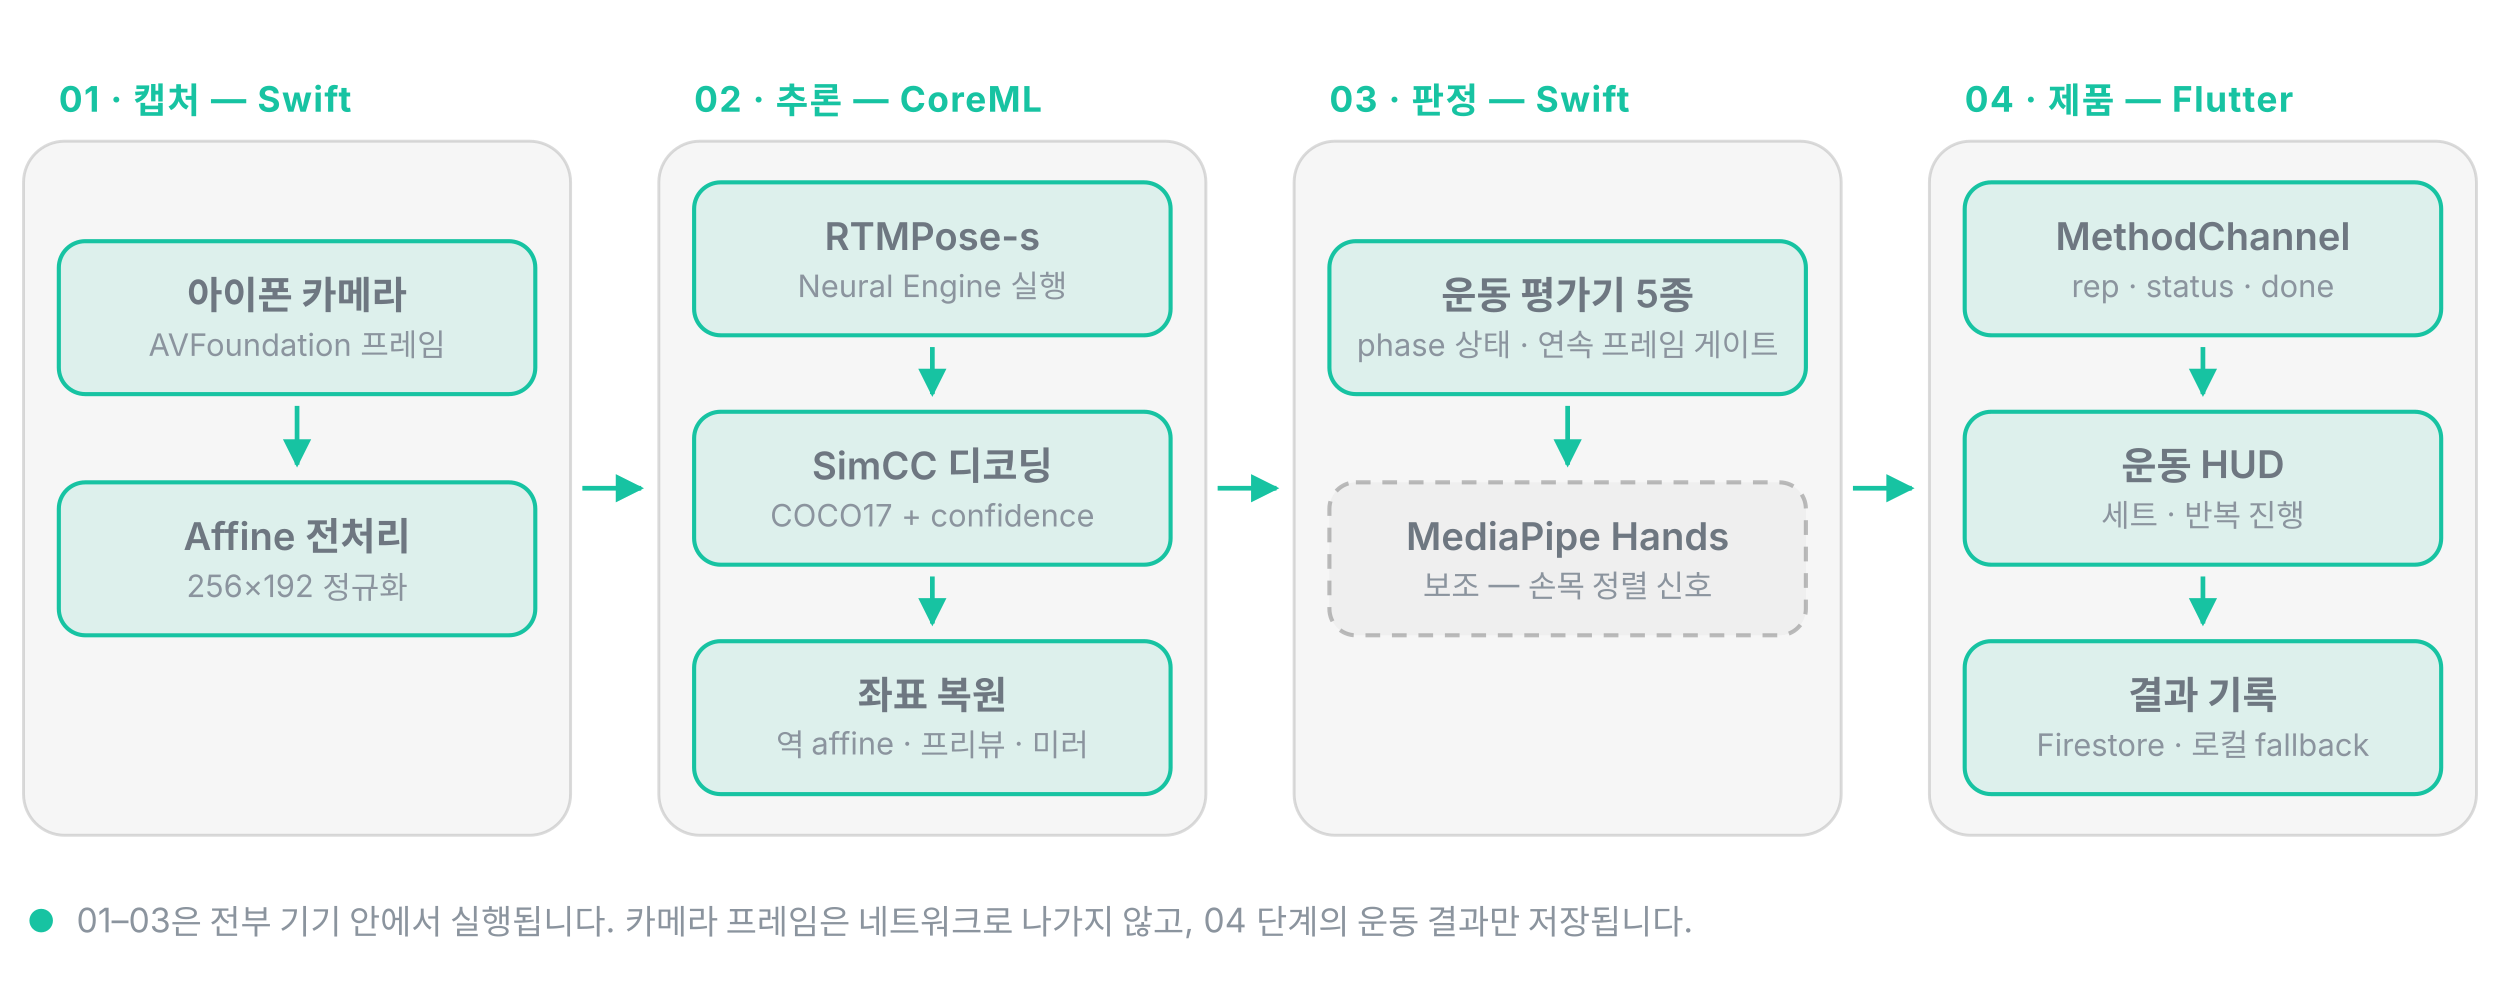
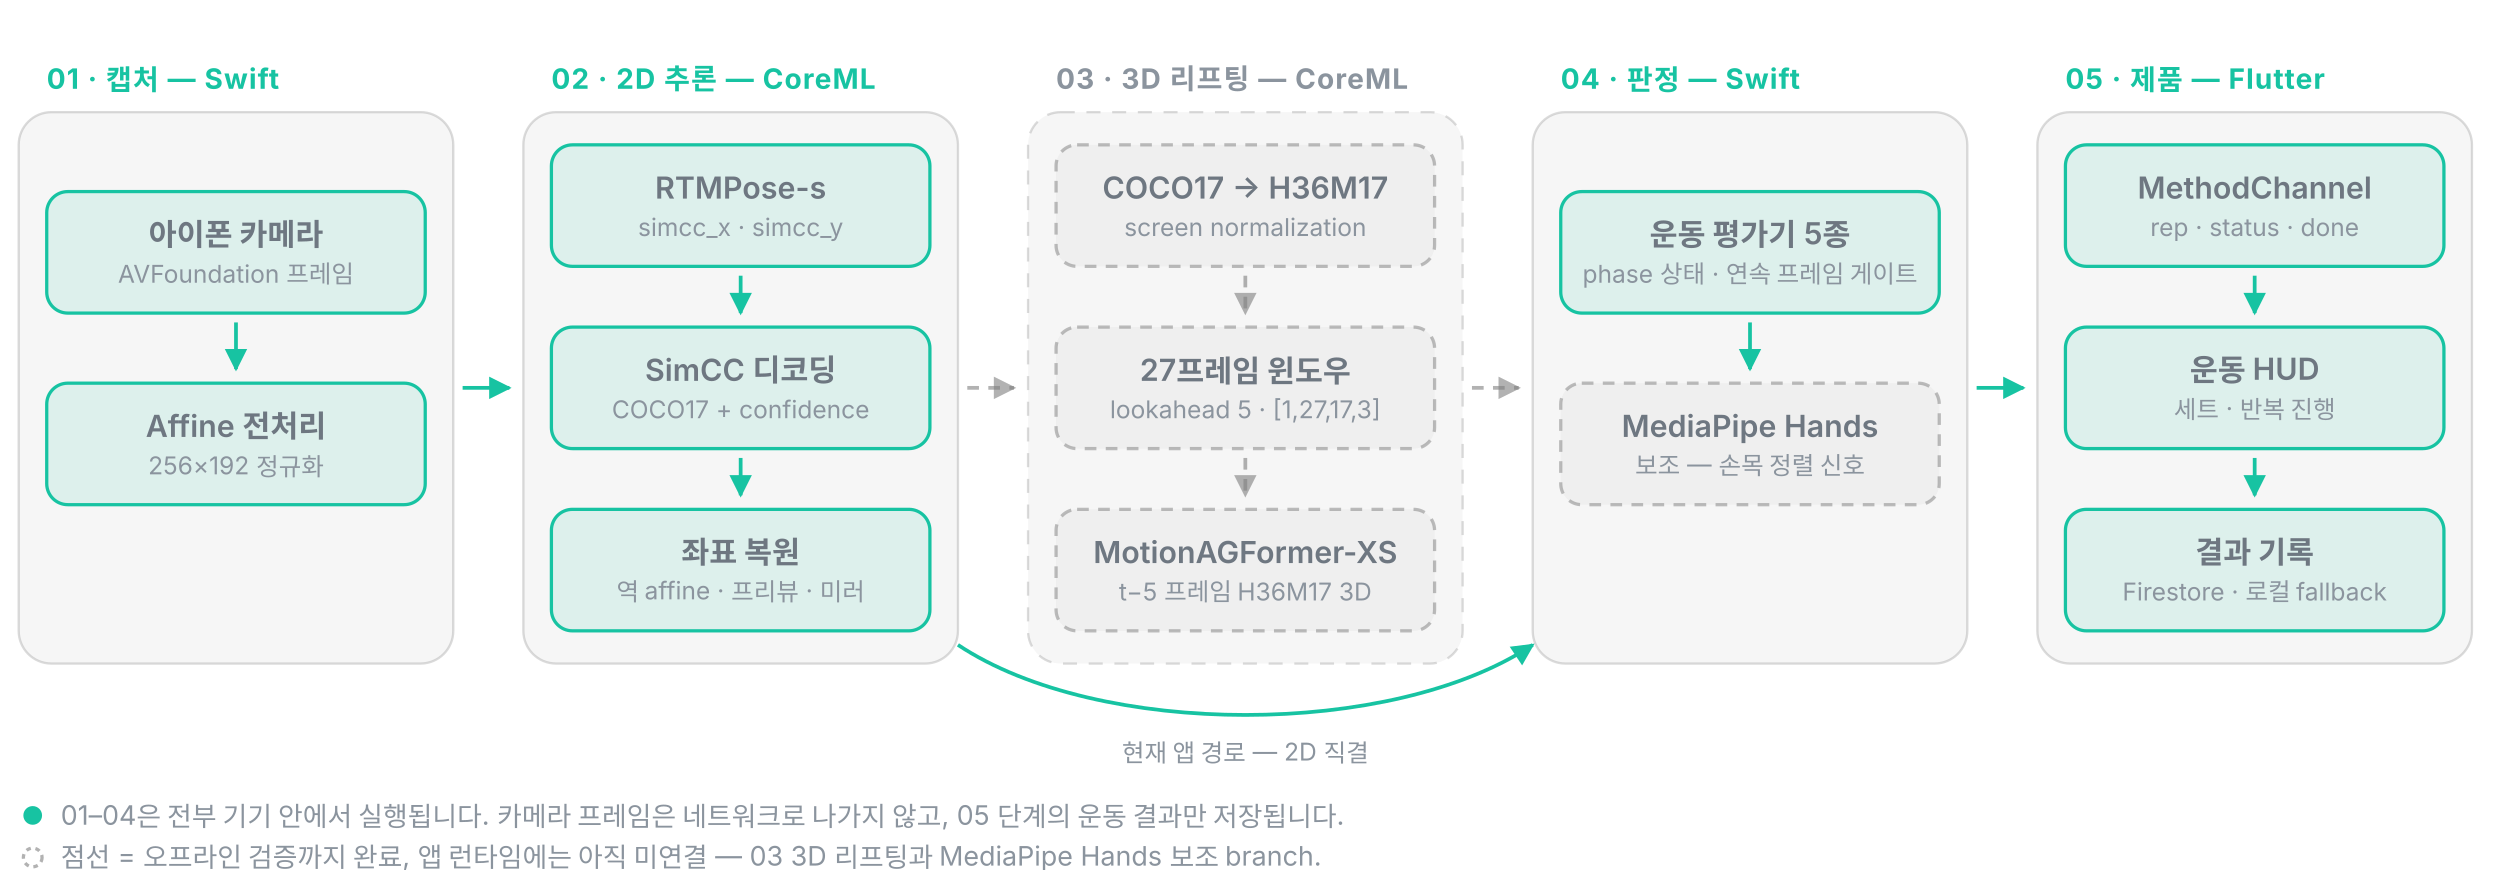
- <svg xmlns="http://www.w3.org/2000/svg" viewBox="0 0 850 340" width="850" height="340" role="img" aria-label="BPT 온디바이스 포즈 파이프라인: 캡처, 추론, 판정, 제품 4단계">
+ <svg xmlns="http://www.w3.org/2000/svg" viewBox="0 0 1070 372" width="1070" height="372" role="img" aria-label="BPT 온디바이스 포즈 파이프라인: 캡처, 2D 추론, 3D 리프팅, 판정, 제품 5단계">
  <defs>
    <marker id="a" viewBox="0 0 10 10" refX="9" refY="5" markerWidth="6" markerHeight="6" orient="auto">
      <path d="M0 0 L10 5 L0 10 z" fill="#17C3A2" />
    </marker>
+     <marker id="b" viewBox="0 0 10 10" refX="9" refY="5" markerWidth="6" markerHeight="6" orient="auto">
+       <path d="M0 0 L10 5 L0 10 z" fill="rgba(127,127,127,.6)" />
+     </marker>
    <style>
      .lane  { fill: rgba(127,127,127,.07); stroke: rgba(127,127,127,.28); stroke-width: 1; rx: 14; }
+       .lane.d { stroke-dasharray: 6 5; }
      .head  { font: 700 12px -apple-system, "Apple SD Gothic Neo", "Noto Sans KR", "Segoe UI", sans-serif;
               fill: #17C3A2; letter-spacing: .04em; }
+       .head.d { fill: #8b949e; }
      .box   { fill: rgba(23,195,162,.11); stroke: #17C3A2; stroke-width: 1.4; rx: 9; }
      .box.d { fill: rgba(127,127,127,.06); stroke: rgba(127,127,127,.5); stroke-dasharray: 5 4; }
      .t     { font: 600 13px -apple-system, "Apple SD Gothic Neo", "Noto Sans KR", "Segoe UI", sans-serif;
               fill: #6e7781; text-anchor: middle; }
      .s     { font: 400 10.5px -apple-system, "Apple SD Gothic Neo", "Noto Sans KR", "Segoe UI", sans-serif;
               fill: #8b949e; text-anchor: middle; }
      .arrow { stroke: #17C3A2; stroke-width: 1.6; fill: none; marker-end: url(#a); }
+       .arrow.d { stroke: rgba(127,127,127,.6); stroke-dasharray: 5 4; marker-end: url(#b); }
      .note  { font: 400 11.5px -apple-system, "Apple SD Gothic Neo", "Noto Sans KR", "Segoe UI", sans-serif;
               fill: #8b949e; }
    </style>
  </defs>
  <text class="head" x="20" y="38">01 · 캡처 — Swift</text>
  <rect class="lane" x="8" y="48" width="186" height="236" />
  <rect class="box" x="20" y="82" width="162" height="52" />
  <text class="t" x="101" y="105">아이폰 카메라</text>
  <text class="s" x="101" y="121">AVFoundation 프레임</text>
  <path class="arrow" d="M101 138 V 158" />
  <rect class="box" x="20" y="164" width="162" height="52" />
  <text class="t" x="101" y="187">Affine 전처리</text>
  <text class="s" x="101" y="203">256×192 정규화</text>
  <path class="arrow" d="M198 166 H 218" />
-   <text class="head" x="236" y="38">02 · 추론 — CoreML</text>
+   <text class="head" x="236" y="38">02 · 2D 추론 — CoreML</text>
  <rect class="lane" x="224" y="48" width="186" height="236" />
  <rect class="box" x="236" y="62" width="162" height="52" />
  <text class="t" x="317" y="85">RTMPose-s</text>
-   <text class="s" x="317" y="101">Neural Engine 실행</text>
+   <text class="s" x="317" y="101">simcc_x · simcc_y</text>
  <path class="arrow" d="M317 118 V 134" />
  <rect class="box" x="236" y="140" width="162" height="52" />
  <text class="t" x="317" y="163">SimCC 디코딩</text>
  <text class="s" x="317" y="179">COCO17 + confidence</text>
  <path class="arrow" d="M317 196 V 212" />
  <rect class="box" x="236" y="218" width="162" height="52" />
  <text class="t" x="317" y="241">좌표 복원</text>
  <text class="s" x="317" y="257">역 affine · 프리뷰 · 미러</text>
-   <path class="arrow" d="M414 166 H 434" />
-   <text class="head" x="452" y="38">03 · 판정 — Swift</text>
-   <rect class="lane" x="440" y="48" width="186" height="236" />
-   <rect class="box" x="452" y="82" width="162" height="52" />
-   <text class="t" x="533" y="105">운동 평가기 5종</text>
-   <text class="s" x="533" y="121">phase 상태 · 연속 프레임 게이트</text>
-   <path class="arrow" d="M533 138 V 158" />
-   <rect class="box d" x="452" y="164" width="162" height="52" />
-   <text class="t" x="533" y="187">MediaPipe Hands</text>
-   <text class="s" x="533" y="203">보조 — 손목 정렬 신호</text>
-   <path class="arrow" d="M630 166 H 650" />
-   <text class="head" x="668" y="38">04 · 제품 — Flutter</text>
+   <path class="arrow d" d="M414 166 H 434" />
+   <text class="head d" x="452" y="38">03 · 3D 리프팅 — CoreML</text>
+   <rect class="lane d" x="440" y="48" width="186" height="236" />
+   <rect class="box d" x="452" y="62" width="162" height="52" />
+   <text class="t" x="533" y="85">COCO17 → H36M17</text>
+   <text class="s" x="533" y="101">screen normalization</text>
+   <path class="arrow d" d="M533 118 V 134" />
+   <rect class="box d" x="452" y="140" width="162" height="52" />
+   <text class="t" x="533" y="163">27프레임 윈도우</text>
+   <text class="s" x="533" y="179">lookahead 5 · [1,27,17,3]</text>
+   <path class="arrow d" d="M533 196 V 212" />
+   <rect class="box d" x="452" y="218" width="162" height="52" />
+   <text class="t" x="533" y="241">MotionAGFormer-XS</text>
+   <text class="s" x="533" y="257">t−5 프레임 H36M17 3D</text>
+   <path class="arrow d" d="M630 166 H 650" />
+   <path class="arrow" d="M410 276 C 470 316, 596 316, 656 276" />
+   <text class="s" x="533" y="326">현재 앱 경로 — 2D 직결</text>
+   <text class="head" x="668" y="38">04 · 판정 — Swift</text>
  <rect class="lane" x="656" y="48" width="186" height="236" />
-   <rect class="box" x="668" y="62" width="162" height="52" />
-   <text class="t" x="749" y="85">MethodChannel</text>
-   <text class="s" x="749" y="101">rep · status · done</text>
-   <path class="arrow" d="M749 118 V 134" />
-   <rect class="box" x="668" y="140" width="162" height="52" />
-   <text class="t" x="749" y="163">운동 HUD</text>
-   <text class="s" x="749" y="179">세트 · 반복 진행</text>
-   <path class="arrow" d="M749 196 V 212" />
-   <rect class="box" x="668" y="218" width="162" height="52" />
-   <text class="t" x="749" y="241">결과 기록</text>
-   <text class="s" x="749" y="257">Firestore · 로컬 fallback</text>
-   <circle cx="14" cy="313" r="4" fill="#17C3A2" />
-   <text class="note" x="26" y="317">01–03은 전부 기기 안에서 실행됩니다. 카메라 프레임은 네트워크로 나가지 않고, 04 단계의 운동 결과만 저장됩니다.</text>
+   <rect class="box" x="668" y="82" width="162" height="52" />
+   <text class="t" x="749" y="105">운동 평가기 5종</text>
+   <text class="s" x="749" y="121">phase 상태 · 연속 프레임 게이트</text>
+   <path class="arrow" d="M749 138 V 158" />
+   <rect class="box d" x="668" y="164" width="162" height="52" />
+   <text class="t" x="749" y="187">MediaPipe Hands</text>
+   <text class="s" x="749" y="203">보조 — 손목 정렬 신호</text>
+   <path class="arrow" d="M846 166 H 866" />
+   <text class="head" x="884" y="38">05 · 제품 — Flutter</text>
+   <rect class="lane" x="872" y="48" width="186" height="236" />
+   <rect class="box" x="884" y="62" width="162" height="52" />
+   <text class="t" x="965" y="85">MethodChannel</text>
+   <text class="s" x="965" y="101">rep · status · done</text>
+   <path class="arrow" d="M965 118 V 134" />
+   <rect class="box" x="884" y="140" width="162" height="52" />
+   <text class="t" x="965" y="163">운동 HUD</text>
+   <text class="s" x="965" y="179">세트 · 반복 진행</text>
+   <path class="arrow" d="M965 196 V 212" />
+   <rect class="box" x="884" y="218" width="162" height="52" />
+   <text class="t" x="965" y="241">결과 기록</text>
+   <text class="s" x="965" y="257">Firestore · 로컬 fallback</text>
+   <circle cx="14" cy="349" r="4" fill="#17C3A2" />
+   <text class="note" x="26" y="353">01–04은 전부 기기 안에서 실행됩니다. 카메라 프레임은 네트워크로 나가지 않고, 05 단계의 운동 결과만 저장됩니다.</text>
+   <circle cx="14" cy="367" r="4" fill="none" stroke="rgba(127,127,127,.6)" stroke-width="1.4" stroke-dasharray="2 2" />
+   <text class="note" x="26" y="371">점선 = 오프라인 검증까지 완료, 앱 런타임에는 아직 미연결 — 03 3D 리프팅과 MediaPipe Hands 보조 branch.</text>
</svg>
